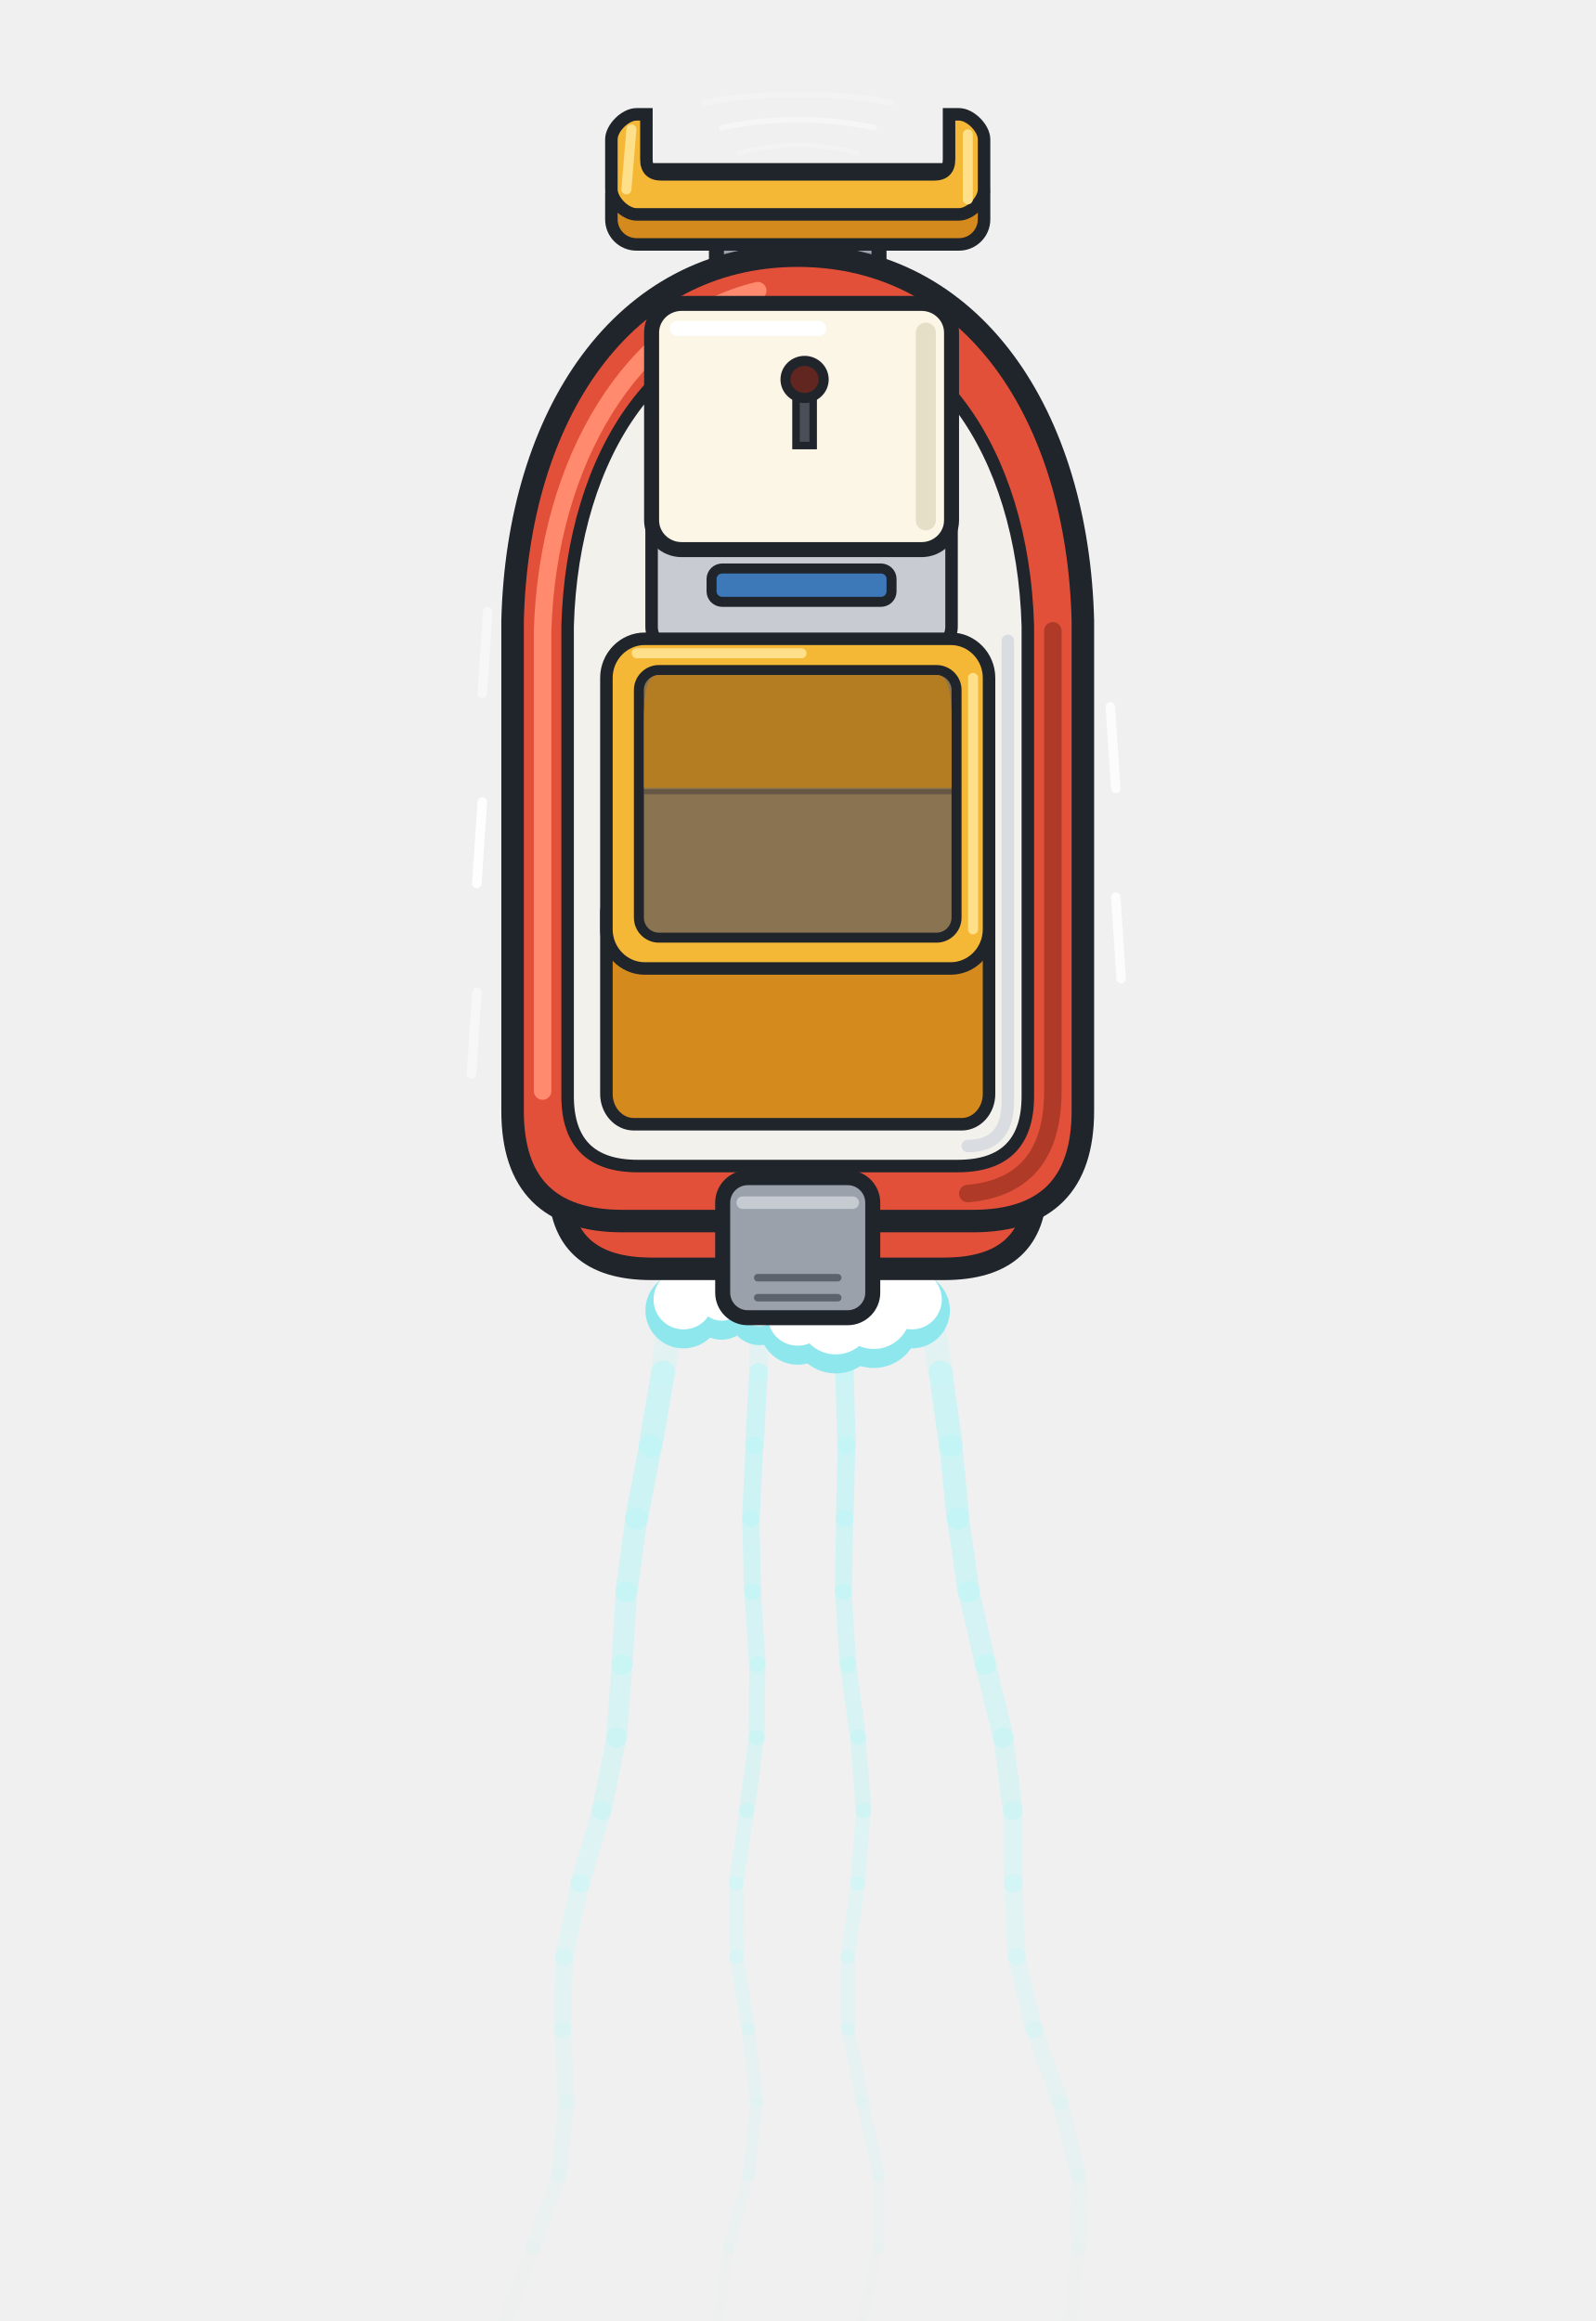
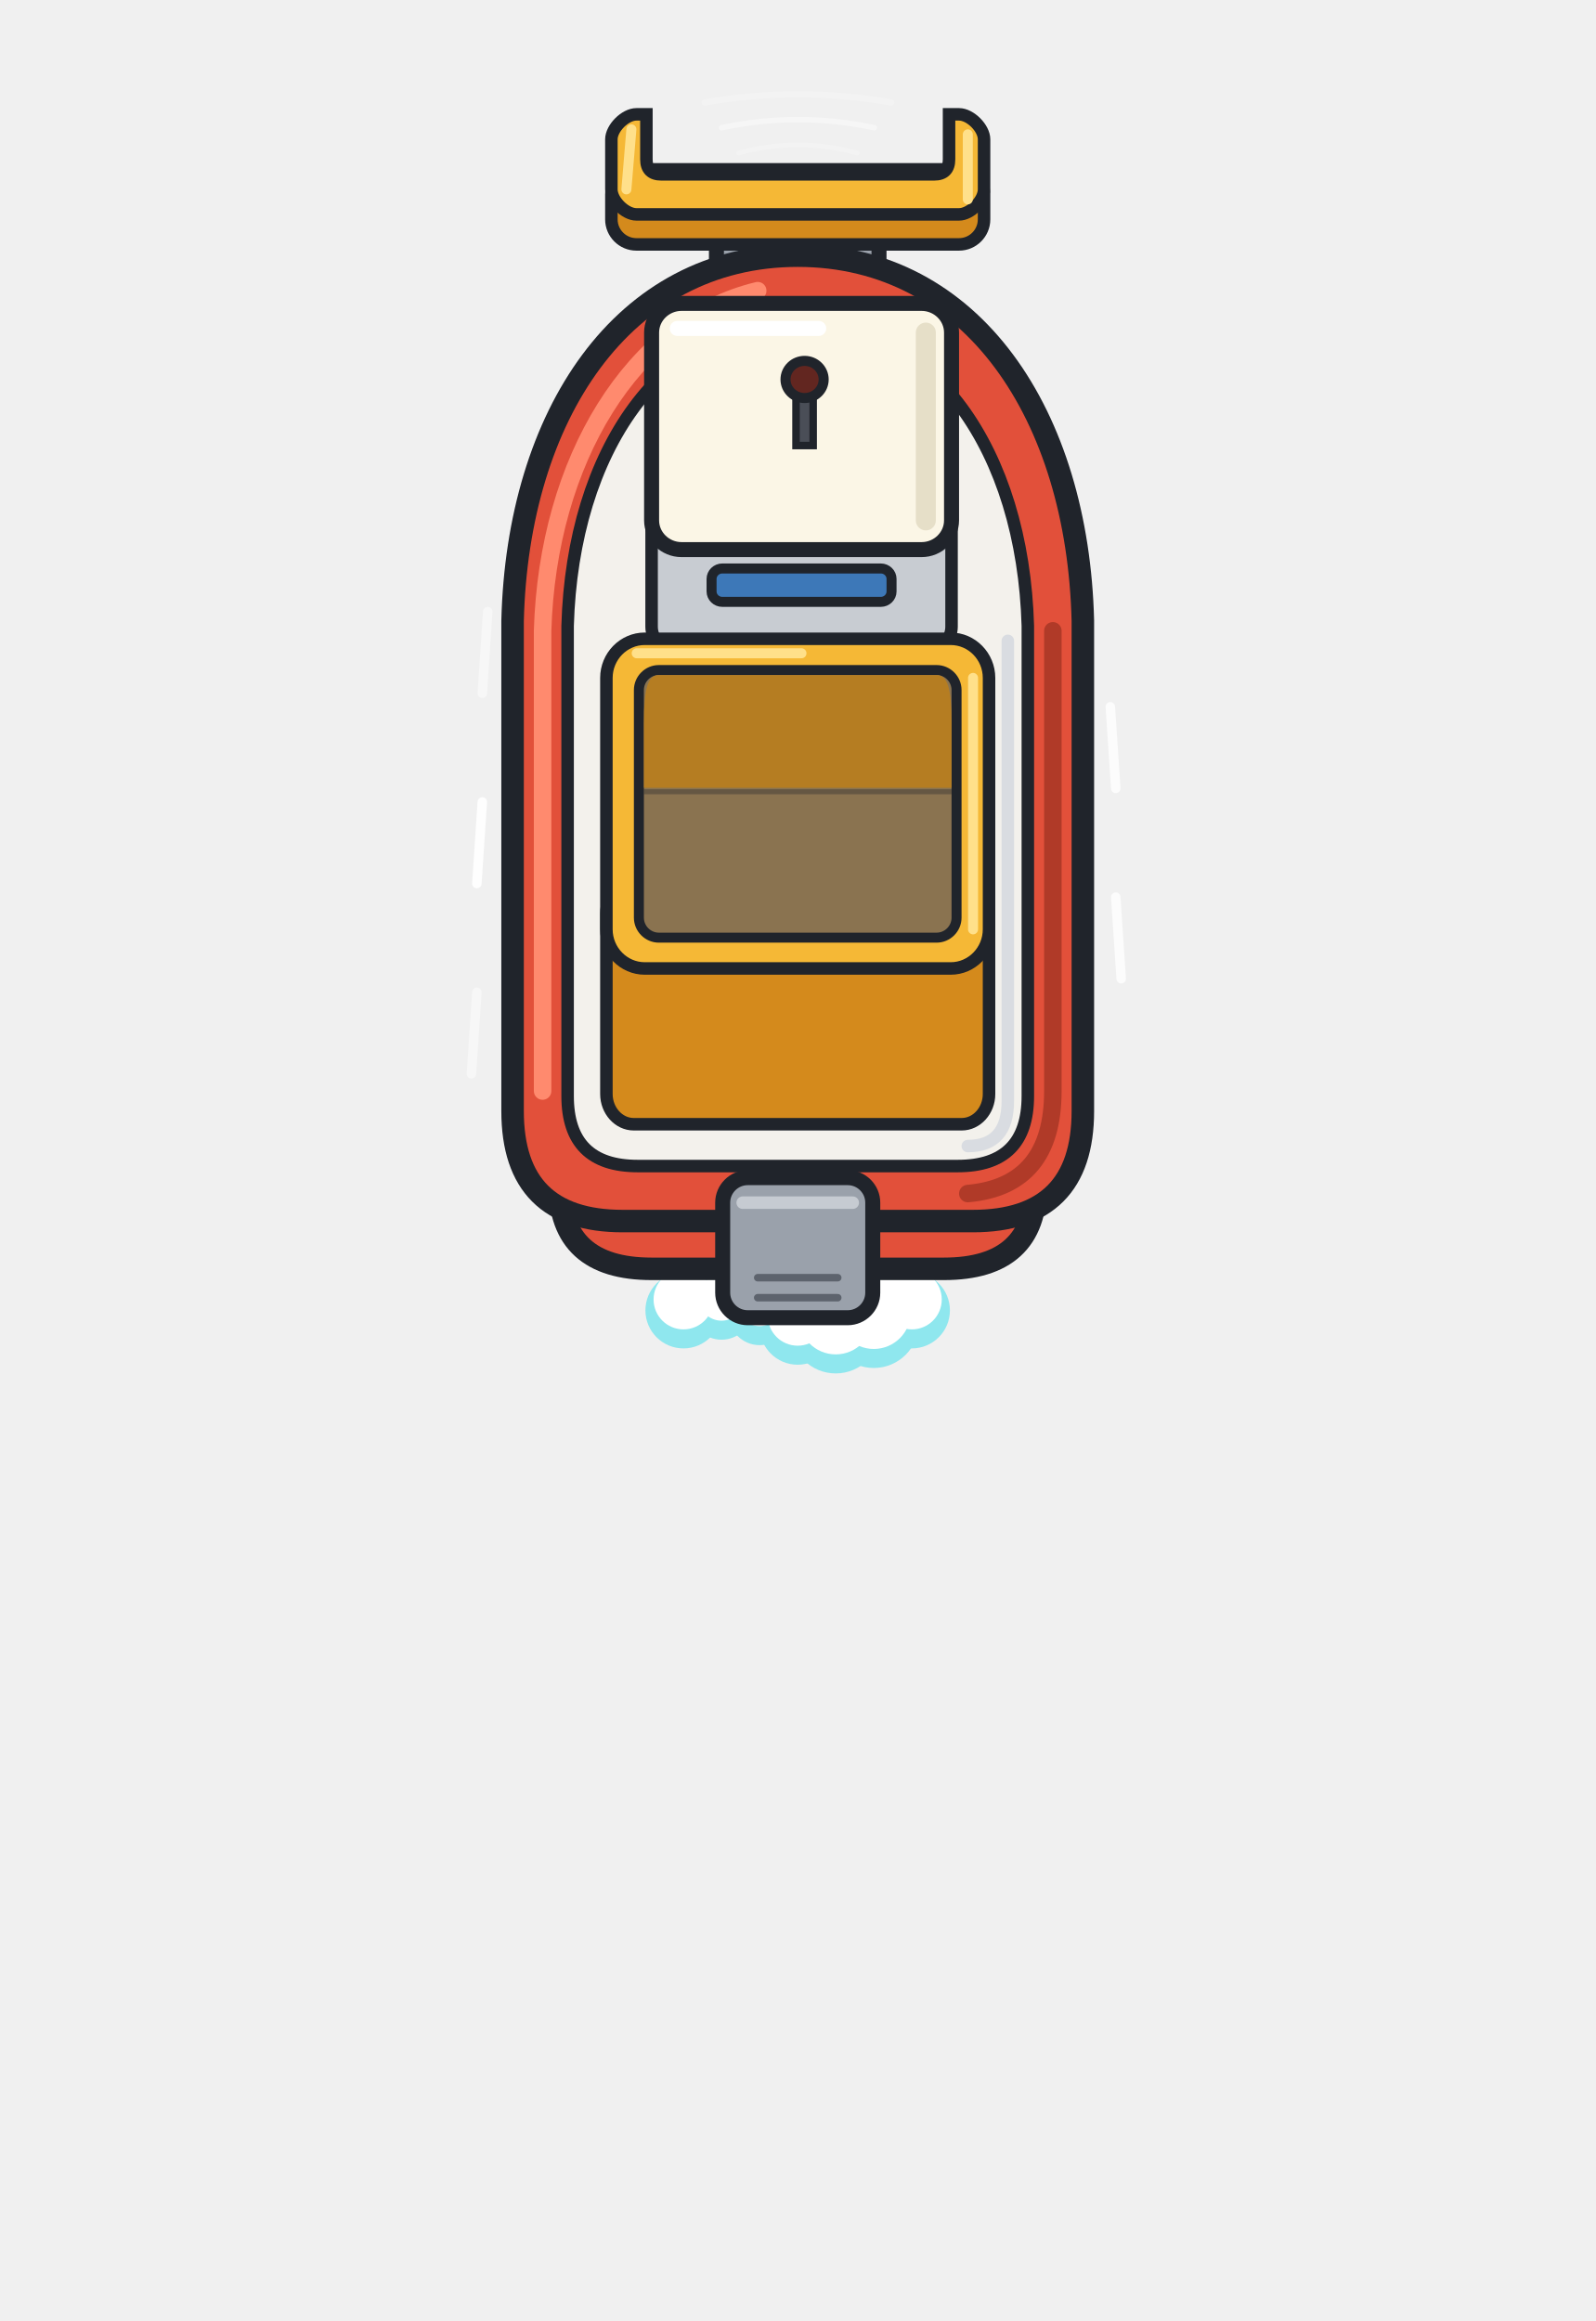
<svg xmlns="http://www.w3.org/2000/svg" viewBox="0 0 586.828 853.758">
  <defs>
    <style>
      .cls-1{fill:#e2503a;stroke:#20242b;stroke-width:8.28;stroke-miterlimit:10}
      .cls-2{fill:none;stroke:#ff8a6e;stroke-width:6.44;stroke-linecap:round}
      .cls-3{fill:none;stroke:#b03a28;stroke-width:6.44;stroke-linecap:round}
      .cls-4{fill:#f3f1ec;stroke:#20242b;stroke-width:4.60;stroke-miterlimit:10}
      .cls-5{fill:none;stroke:#d9dce1;stroke-width:4.60;stroke-linecap:round}
      .cls-6{fill:#9aa1ab;stroke:#20242b;stroke-width:5.52;stroke-miterlimit:10}
      .cls-7{fill:none;stroke:#c6cbd2;stroke-width:4.60;stroke-linecap:round}
      .cls-8{fill:none;stroke:#5d636d;stroke-width:2.76;stroke-linecap:round}
      .cls-9{fill:#c8ccd2;stroke:#20242b;stroke-width:4.60;stroke-miterlimit:10}
      .cls-10{fill:#3d78b8;stroke:#20242b;stroke-width:3.68;stroke-miterlimit:10}
      .cls-11{fill:#fbf6e6;stroke:#20242b;stroke-width:5.52;stroke-miterlimit:10}
      .cls-12{fill:none;stroke:#ffffff;stroke-width:5.52;stroke-linecap:round}
      .cls-13{fill:none;stroke:#e6dfc8;stroke-width:7.36;stroke-linecap:round}
      .cls-14{fill:#4a4e57;stroke:#20242b;stroke-width:2.76;stroke-miterlimit:10}
      .cls-15{fill:#ffb02e;stroke:#20242b;stroke-width:3.68;stroke-miterlimit:10}
      .cls-16{fill:#d48a1c;stroke:#20242b;stroke-width:4.60;stroke-miterlimit:10}
      .cls-17{fill:#f5b836;stroke:#20242b;stroke-width:4.60;stroke-miterlimit:10}
      .cls-18{fill:none;stroke:#ffe08a;stroke-width:3.68;stroke-linecap:round}
      .cls-19{fill:#8a7350;stroke:#20242b;stroke-width:3.68;stroke-miterlimit:10}
      .cls-20{fill:#b57d22}
      .cls-21{fill:none;stroke:#20242b;stroke-opacity:0.35;stroke-width:1.84}
    </style>
  </defs>
  <g id="Asset_15" data-name="Asset 15">
    <g>
      <g id="coletor">
        <g>
          <path d="M259.2 37.7 Q293.5 31.7 327.8 37.7" fill="none" stroke="#ffffff" stroke-opacity="0.20" stroke-width="2.3" stroke-linecap="round" />
          <path d="M265.4 47.0 Q293.5 41.0 321.6 47.0" fill="none" stroke="#ffffff" stroke-opacity="0.40" stroke-width="2.0" stroke-linecap="round" />
          <path d="M271.7 56.3 Q293.5 50.3 315.3 56.3" fill="none" stroke="#ffffff" stroke-opacity="0.20" stroke-width="1.7" stroke-linecap="round" />
          <path d="M179.4 225.0 L177.4 255.0" fill="none" stroke="#ffffff" stroke-opacity="0.45" stroke-width="3.5" stroke-linecap="round" />
          <path d="M177.4 295.0 L175.4 325.0" fill="none" stroke="#ffffff" stroke-opacity="0.90" stroke-width="3.5" stroke-linecap="round" />
          <path d="M175.4 365.0 L173.4 395.0" fill="none" stroke="#ffffff" stroke-opacity="0.45" stroke-width="3.5" stroke-linecap="round" />
          <path d="M408.4 260.0 L410.4 290.0" fill="none" stroke="#ffffff" stroke-opacity="0.78" stroke-width="3.5" stroke-linecap="round" />
          <path d="M410.4 330.0 L412.4 360.0" fill="none" stroke="#ffffff" stroke-opacity="0.78" stroke-width="3.5" stroke-linecap="round" />
          <path d="M406.4 190.0 L408.4 220.0" fill="none" stroke="#ffffff" stroke-opacity="0.00" stroke-width="3.5" stroke-linecap="round" />
-           <path d="M247.4 478.0 L243.9 504.8" fill="none" stroke="#bff6f7" stroke-opacity="0.27" stroke-width="9.0" stroke-linecap="round" />
-           <path d="M243.9 504.8 L239.3 531.7" fill="none" stroke="#bff6f7" stroke-opacity="0.68" stroke-width="8.7" stroke-linecap="round" />
-           <path d="M239.3 531.7 L234.1 558.5" fill="none" stroke="#bff6f7" stroke-opacity="0.68" stroke-width="8.4" stroke-linecap="round" />
-           <path d="M234.1 558.5 L230.4 585.4" fill="none" stroke="#bff6f7" stroke-opacity="0.61" stroke-width="8.1" stroke-linecap="round" />
-           <path d="M230.4 585.4 L228.8 612.2" fill="none" stroke="#bff6f7" stroke-opacity="0.55" stroke-width="7.8" stroke-linecap="round" />
-           <path d="M228.8 612.2 L226.8 639.0" fill="none" stroke="#bff6f7" stroke-opacity="0.49" stroke-width="7.6" stroke-linecap="round" />
-           <path d="M226.8 639.0 L221.3 665.9" fill="none" stroke="#bff6f7" stroke-opacity="0.43" stroke-width="7.3" stroke-linecap="round" />
-           <path d="M221.3 665.9 L213.4 692.7" fill="none" stroke="#bff6f7" stroke-opacity="0.37" stroke-width="7.0" stroke-linecap="round" />
-           <path d="M213.4 692.7 L207.5 719.6" fill="none" stroke="#bff6f7" stroke-opacity="0.32" stroke-width="6.7" stroke-linecap="round" />
-           <path d="M207.5 719.6 L206.9 746.4" fill="none" stroke="#bff6f7" stroke-opacity="0.26" stroke-width="6.4" stroke-linecap="round" />
-           <path d="M206.9 746.4 L208.3 773.2" fill="none" stroke="#bff6f7" stroke-opacity="0.20" stroke-width="6.1" stroke-linecap="round" />
-           <path d="M208.3 773.2 L205.5 800.1" fill="none" stroke="#bff6f7" stroke-opacity="0.15" stroke-width="5.8" stroke-linecap="round" />
-           <path d="M205.5 800.1 L196.1 826.9" fill="none" stroke="#bff6f7" stroke-opacity="0.09" stroke-width="5.5" stroke-linecap="round" />
-           <path d="M196.1 826.9 L185.9 853.8" fill="none" stroke="#bff6f7" stroke-opacity="0.04" stroke-width="5.2" stroke-linecap="round" />
-           <path d="M279.4 478.0 L279.0 504.8" fill="none" stroke="#bff6f7" stroke-opacity="0.27" stroke-width="7.0" stroke-linecap="round" />
-           <path d="M279.0 504.8 L277.5 531.7" fill="none" stroke="#bff6f7" stroke-opacity="0.68" stroke-width="6.8" stroke-linecap="round" />
-           <path d="M277.5 531.7 L276.2 558.5" fill="none" stroke="#bff6f7" stroke-opacity="0.68" stroke-width="6.5" stroke-linecap="round" />
-           <path d="M276.2 558.5 L276.8 585.4" fill="none" stroke="#bff6f7" stroke-opacity="0.61" stroke-width="6.3" stroke-linecap="round" />
-           <path d="M276.8 585.4 L278.6 612.2" fill="none" stroke="#bff6f7" stroke-opacity="0.55" stroke-width="6.1" stroke-linecap="round" />
-           <path d="M278.6 612.2 L278.3 639.0" fill="none" stroke="#bff6f7" stroke-opacity="0.49" stroke-width="5.9" stroke-linecap="round" />
-           <path d="M278.3 639.0 L274.7 665.9" fill="none" stroke="#bff6f7" stroke-opacity="0.43" stroke-width="5.7" stroke-linecap="round" />
-           <path d="M274.7 665.9 L270.8 692.7" fill="none" stroke="#bff6f7" stroke-opacity="0.37" stroke-width="5.4" stroke-linecap="round" />
-           <path d="M270.8 692.7 L270.9 719.6" fill="none" stroke="#bff6f7" stroke-opacity="0.32" stroke-width="5.2" stroke-linecap="round" />
-           <path d="M270.9 719.6 L275.2 746.4" fill="none" stroke="#bff6f7" stroke-opacity="0.26" stroke-width="5.0" stroke-linecap="round" />
-           <path d="M275.2 746.4 L278.3 773.2" fill="none" stroke="#bff6f7" stroke-opacity="0.20" stroke-width="4.8" stroke-linecap="round" />
-           <path d="M278.3 773.2 L275.3 800.1" fill="none" stroke="#bff6f7" stroke-opacity="0.15" stroke-width="4.5" stroke-linecap="round" />
-           <path d="M275.3 800.1 L268.0 826.9" fill="none" stroke="#bff6f7" stroke-opacity="0.09" stroke-width="4.3" stroke-linecap="round" />
-           <path d="M268.0 826.9 L264.1 853.8" fill="none" stroke="#bff6f7" stroke-opacity="0.04" stroke-width="4.1" stroke-linecap="round" />
-           <path d="M309.4 478.0 L310.6 504.8" fill="none" stroke="#bff6f7" stroke-opacity="0.27" stroke-width="7.0" stroke-linecap="round" />
-           <path d="M310.6 504.8 L311.4 531.7" fill="none" stroke="#bff6f7" stroke-opacity="0.68" stroke-width="6.8" stroke-linecap="round" />
-           <path d="M311.4 531.7 L310.7 558.5" fill="none" stroke="#bff6f7" stroke-opacity="0.68" stroke-width="6.5" stroke-linecap="round" />
-           <path d="M310.7 558.5 L310.2 585.4" fill="none" stroke="#bff6f7" stroke-opacity="0.61" stroke-width="6.3" stroke-linecap="round" />
-           <path d="M310.2 585.4 L311.9 612.2" fill="none" stroke="#bff6f7" stroke-opacity="0.55" stroke-width="6.1" stroke-linecap="round" />
-           <path d="M311.9 612.2 L315.6 639.0" fill="none" stroke="#bff6f7" stroke-opacity="0.49" stroke-width="5.9" stroke-linecap="round" />
-           <path d="M315.6 639.0 L317.6 665.9" fill="none" stroke="#bff6f7" stroke-opacity="0.43" stroke-width="5.7" stroke-linecap="round" />
-           <path d="M317.6 665.9 L315.5 692.7" fill="none" stroke="#bff6f7" stroke-opacity="0.37" stroke-width="5.4" stroke-linecap="round" />
-           <path d="M315.5 692.7 L311.9 719.6" fill="none" stroke="#bff6f7" stroke-opacity="0.32" stroke-width="5.2" stroke-linecap="round" />
-           <path d="M311.9 719.6 L311.9 746.4" fill="none" stroke="#bff6f7" stroke-opacity="0.26" stroke-width="5.0" stroke-linecap="round" />
-           <path d="M311.9 746.4 L317.3 773.2" fill="none" stroke="#bff6f7" stroke-opacity="0.20" stroke-width="4.8" stroke-linecap="round" />
-           <path d="M317.3 773.2 L323.2 800.1" fill="none" stroke="#bff6f7" stroke-opacity="0.15" stroke-width="4.5" stroke-linecap="round" />
-           <path d="M323.2 800.1 L323.1 826.9" fill="none" stroke="#bff6f7" stroke-opacity="0.09" stroke-width="4.3" stroke-linecap="round" />
-           <path d="M323.1 826.9 L317.0 853.8" fill="none" stroke="#bff6f7" stroke-opacity="0.04" stroke-width="4.1" stroke-linecap="round" />
-           <path d="M341.4 478.0 L346.0 504.8" fill="none" stroke="#bff6f7" stroke-opacity="0.27" stroke-width="9.0" stroke-linecap="round" />
-           <path d="M346.0 504.8 L349.7 531.7" fill="none" stroke="#bff6f7" stroke-opacity="0.68" stroke-width="8.7" stroke-linecap="round" />
-           <path d="M349.7 531.7 L352.4 558.5" fill="none" stroke="#bff6f7" stroke-opacity="0.68" stroke-width="8.4" stroke-linecap="round" />
-           <path d="M352.4 558.5 L356.3 585.4" fill="none" stroke="#bff6f7" stroke-opacity="0.61" stroke-width="8.1" stroke-linecap="round" />
-           <path d="M356.3 585.4 L362.5 612.2" fill="none" stroke="#bff6f7" stroke-opacity="0.55" stroke-width="7.8" stroke-linecap="round" />
-           <path d="M362.5 612.2 L369.0 639.0" fill="none" stroke="#bff6f7" stroke-opacity="0.49" stroke-width="7.6" stroke-linecap="round" />
-           <path d="M369.0 639.0 L372.5 665.9" fill="none" stroke="#bff6f7" stroke-opacity="0.43" stroke-width="7.3" stroke-linecap="round" />
-           <path d="M372.5 665.9 L372.7 692.7" fill="none" stroke="#bff6f7" stroke-opacity="0.37" stroke-width="7.0" stroke-linecap="round" />
-           <path d="M372.7 692.7 L373.9 719.6" fill="none" stroke="#bff6f7" stroke-opacity="0.32" stroke-width="6.7" stroke-linecap="round" />
-           <path d="M373.9 719.6 L380.3 746.4" fill="none" stroke="#bff6f7" stroke-opacity="0.26" stroke-width="6.4" stroke-linecap="round" />
-           <path d="M380.3 746.4 L390.0 773.2" fill="none" stroke="#bff6f7" stroke-opacity="0.20" stroke-width="6.1" stroke-linecap="round" />
-           <path d="M390.0 773.2 L396.7 800.1" fill="none" stroke="#bff6f7" stroke-opacity="0.15" stroke-width="5.8" stroke-linecap="round" />
-           <path d="M396.7 800.1 L396.5 826.9" fill="none" stroke="#bff6f7" stroke-opacity="0.09" stroke-width="5.5" stroke-linecap="round" />
-           <path d="M396.5 826.9 L393.6 853.8" fill="none" stroke="#bff6f7" stroke-opacity="0.04" stroke-width="5.2" stroke-linecap="round" />
          <circle cx="251.4" cy="482.0" r="14.0" fill="#8fe7ee" />
          <circle cx="265.4" cy="481.4" r="11.4" fill="#8fe7ee" />
          <circle cx="279.4" cy="483.4" r="11.4" fill="#8fe7ee" />
          <circle cx="293.4" cy="488.0" r="14.0" fill="#8fe7ee" />
          <circle cx="307.4" cy="488.6" r="16.6" fill="#8fe7ee" />
          <circle cx="321.4" cy="486.6" r="16.6" fill="#8fe7ee" />
          <circle cx="335.4" cy="482.0" r="14.0" fill="#8fe7ee" />
          <circle cx="251.4" cy="478.0" r="11.0" fill="#ffffff" />
          <circle cx="265.4" cy="477.4" r="8.4" fill="#ffffff" />
          <circle cx="279.4" cy="479.4" r="8.4" fill="#ffffff" />
          <circle cx="293.4" cy="484.0" r="11.0" fill="#ffffff" />
          <circle cx="307.4" cy="484.6" r="13.6" fill="#ffffff" />
          <circle cx="321.4" cy="482.6" r="13.6" fill="#ffffff" />
          <circle cx="335.4" cy="478.0" r="11.0" fill="#ffffff" />
        </g>
        <path d="M267.20 77.02 L272.72 77.02 C274.74 77.02 276.40 78.68 276.40 80.70 L276.40 110.14 C276.40 112.16 274.74 113.82 272.72 113.82 L267.20 113.82 C265.18 113.82 263.52 112.16 263.52 110.14 L263.52 80.70 C263.52 78.68 265.18 77.02 267.20 77.02 Z" class="cls-6" />
        <path d="M314.12 77.02 L319.64 77.02 C321.66 77.02 323.32 78.68 323.32 80.70 L323.32 110.14 C323.32 112.16 321.66 113.82 319.64 113.82 L314.12 113.82 C312.10 113.82 310.44 112.16 310.44 110.14 L310.44 80.70 C310.44 78.68 312.10 77.02 314.12 77.02 Z" class="cls-6" />
        <path d="M234.08 62.30 L352.76 62.30 C357.82 62.30 361.96 66.44 361.96 71.50 L361.96 80.70 C361.96 85.76 357.82 89.90 352.76 89.90 L234.08 89.90 C229.02 89.90 224.88 85.76 224.88 80.70 L224.88 71.50 C224.88 66.44 229.02 62.30 234.08 62.30 Z" class="cls-16" />
        <path d="M234.08 42.06 L237.76 42.06 L237.76 58.62 Q237.76 64.14 243.28 64.14 L343.56 64.14 Q349.08 64.14 349.08 58.62 L349.08 42.06 L352.76 42.06 C356.90 42.06 361.96 47.12 361.96 51.26 L361.96 69.66 C361.96 73.80 356.90 78.86 352.76 78.86 L234.08 78.86 C229.94 78.86 224.88 73.80 224.88 69.66 L224.88 51.26 C224.88 47.12 229.94 42.06 234.08 42.06 Z" class="cls-17" />
        <path d="M230.40 69.66 L232.24 47.58" class="cls-18" />
        <path d="M355.98 49.42 L355.98 73.34" class="cls-18" />
      </g>
      <path d="M293.42 195.72 C347.20 195.72 379.47 240.66 381.01 298.23 L381.01 435.84 C381.01 456.44 369.74 466.73 347.20 466.73 L239.64 466.73 C217.10 466.73 205.83 456.44 205.83 435.84 L205.83 298.23 C207.37 240.66 239.64 195.72 293.42 195.72 Z" class="cls-1" />
      <path d="M293.42 94.04 C357.82 94.04 396.46 152.92 398.30 228.36 L398.30 408.68 C398.30 435.67 384.81 449.16 357.82 449.16 L229.02 449.16 C202.03 449.16 188.54 435.67 188.54 408.68 L188.54 228.36 C190.38 152.92 229.02 94.04 293.42 94.04 Z" class="cls-1" />
      <path d="M199.58 401.32 L199.58 232.04 C201.42 169.48 232.70 117.96 278.70 106.92" class="cls-2" />
      <path d="M387.26 232.04 L387.26 401.32 C387.26 424.63 376.83 437.20 355.98 439.04" class="cls-3" />
      <path d="M293.42 117.96 C343.10 117.96 376.22 165.80 378.06 230.20 L378.06 403.16 C378.06 420.33 369.47 428.92 352.30 428.92 L234.54 428.92 C217.37 428.92 208.78 420.33 208.78 403.16 L208.78 230.20 C210.62 165.80 243.74 117.96 293.42 117.96 Z" class="cls-4" />
      <path d="M370.70 235.72 L370.70 405.00 C370.70 416.04 365.79 421.56 355.98 421.56" class="cls-5" />
      <g>
        <path d="M275.02 433.19 L311.82 433.19 C316.88 433.19 321.02 437.33 321.02 442.39 L321.02 475.51 C321.02 480.57 316.88 484.71 311.82 484.71 L275.02 484.71 C269.96 484.71 265.82 480.57 265.82 475.51 L265.82 442.39 C265.82 437.33 269.96 433.19 275.02 433.19 Z" class="cls-6" />
        <path d="M273.18 442.39 L313.66 442.39" class="cls-7" />
        <path d="M278.70 469.99 L308.14 469.99 M278.70 477.35 L308.14 477.35" class="cls-8" />
      </g>
      <g>
        <path d="M247.55 186.44 L342.12 186.44 C346.45 186.44 350.00 190.18 350.00 194.76 L350.00 230.53 C350.00 235.10 346.45 238.85 342.12 238.85 L247.55 238.85 C243.21 238.85 239.67 235.10 239.67 230.53 L239.67 194.76 C239.67 190.18 243.21 186.44 247.55 186.44 Z" class="cls-9" />
        <path d="M265.67 209.11 L323.99 209.11 C326.16 209.11 327.93 210.84 327.93 212.95 L327.93 217.56 C327.93 219.67 326.16 221.39 323.99 221.39 L265.67 221.39 C263.51 221.39 261.73 219.67 261.73 217.56 L261.73 212.95 C261.73 210.84 263.51 209.11 265.67 209.11 Z" class="cls-10" />
        <path d="M250.70 111.60 L338.97 111.60 C345.03 111.60 350.00 116.43 350.00 122.34 L350.00 191.42 C350.00 197.33 345.03 202.17 338.97 202.17 L250.70 202.17 C244.63 202.17 239.67 197.33 239.67 191.42 L239.67 122.34 C239.67 116.43 244.63 111.60 250.70 111.60 Z" class="cls-11" />
        <path d="M249.12 120.81 L301.14 120.81" class="cls-12" />
        <path d="M340.54 122.34 L340.54 191.42" class="cls-13" />
        <path d="M292.79 144.33 L299.10 144.33 L299.10 163.89 L292.79 163.89 Z" class="cls-14" />
        <path id="luz" d="M288.93 139.58 C288.93 135.81 292.07 132.75 295.95 132.75 C299.82 132.75 302.96 135.81 302.96 139.58 C302.96 143.35 299.82 146.41 295.95 146.41 C292.07 146.41 288.93 143.35 288.93 139.58 Z" fill="#622620" stroke="#20242b" stroke-width="3.7" />
      </g>
      <path d="M233.10 324.80 L353.74 324.80 C359.26 324.80 363.79 329.81 363.79 335.94 L363.79 402.41 C363.79 408.53 359.26 413.54 353.74 413.54 L233.10 413.54 C227.58 413.54 223.05 408.53 223.05 402.41 L223.05 335.94 C223.05 329.81 227.58 324.80 233.10 324.80 Z" class="cls-16" />
      <path d="M237.13 234.97 L349.71 234.97 C357.45 234.97 363.79 241.44 363.79 249.36 L363.79 341.85 C363.79 349.77 357.45 356.24 349.71 356.24 L237.13 356.24 C229.39 356.24 223.05 349.77 223.05 341.85 L223.05 249.36 C223.05 241.44 229.39 234.97 237.13 234.97 Z" class="cls-17" />
      <path d="M234.19 240.30 L294.80 240.30" class="cls-18" />
      <path d="M357.91 249.36 L357.91 341.85" class="cls-18" />
      <path id="cacamba" d="M242.36 246.47 L344.48 246.47 C348.53 246.47 351.84 249.78 351.84 253.83 L351.84 337.55 C351.84 341.59 348.53 344.91 344.48 344.91 L242.36 344.91 C238.31 344.91 235.00 341.59 235.00 337.55 L235.00 253.83 C235.00 249.78 238.31 246.47 242.36 246.47 Z" class="cls-19" />
      <path id="cacamba_parede" d="M242.36 248.31 L344.48 248.31 C348.53 248.31 350.00 253.05 350.00 266.08 L350.00 289.78 L236.84 289.78 L236.84 266.08 C236.84 253.05 238.31 248.31 242.36 248.31 Z" class="cls-20" />
      <path d="M236.84 291.24 L350.00 291.24" class="cls-21" />
    </g>
  </g>
</svg>
